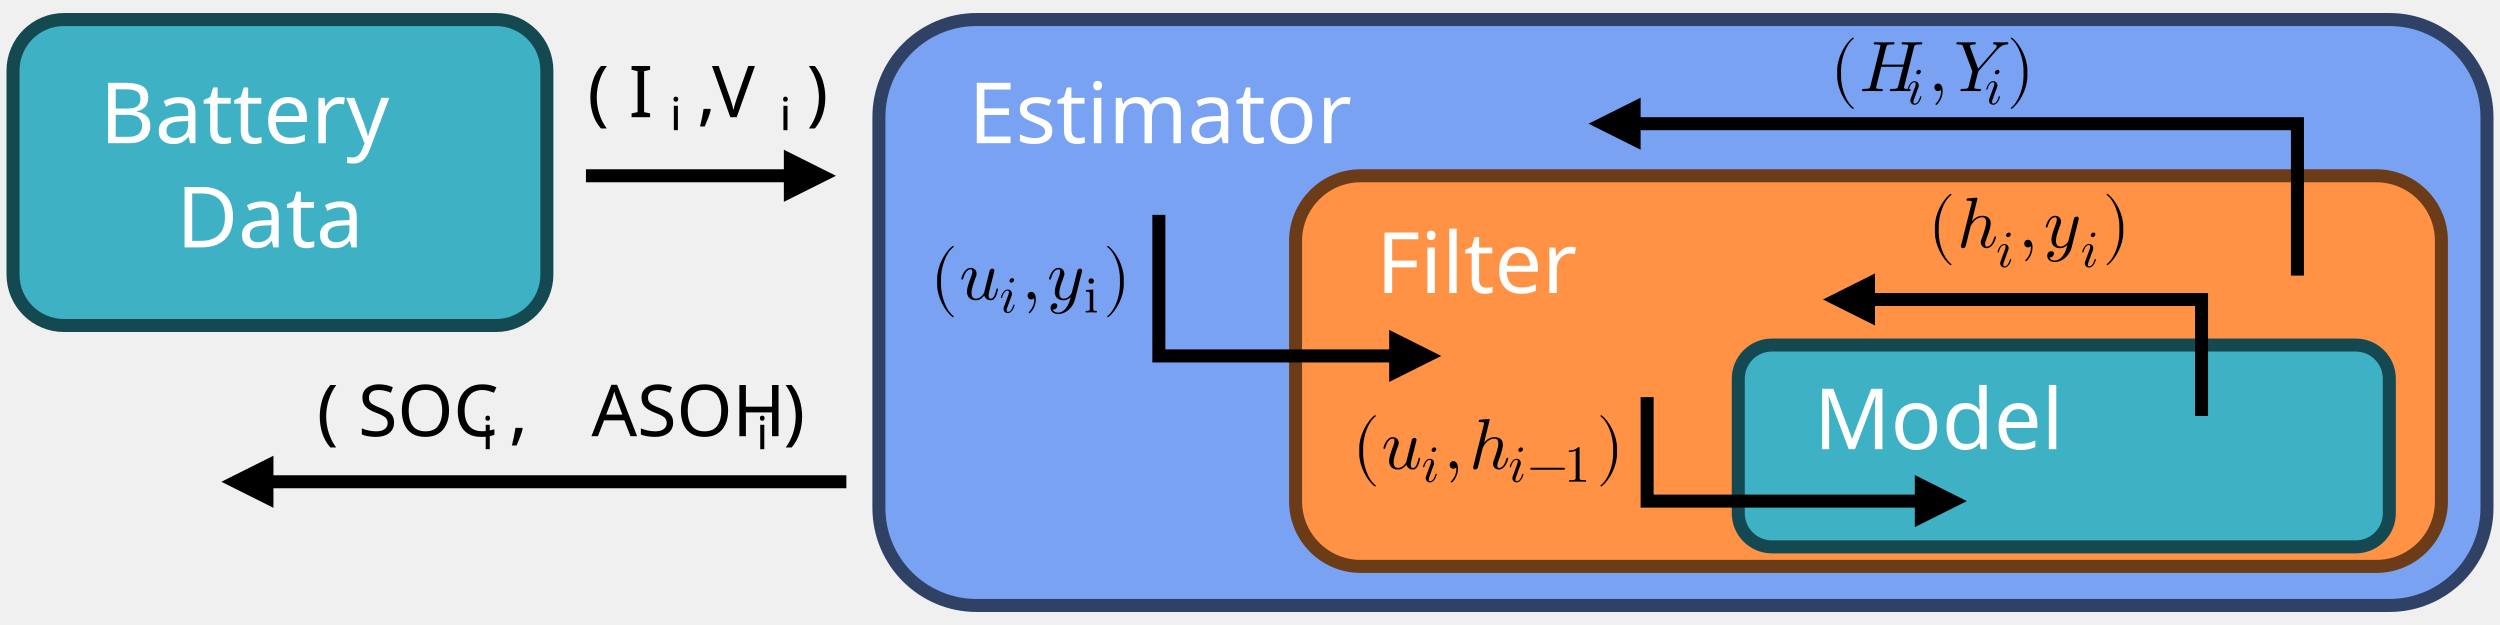
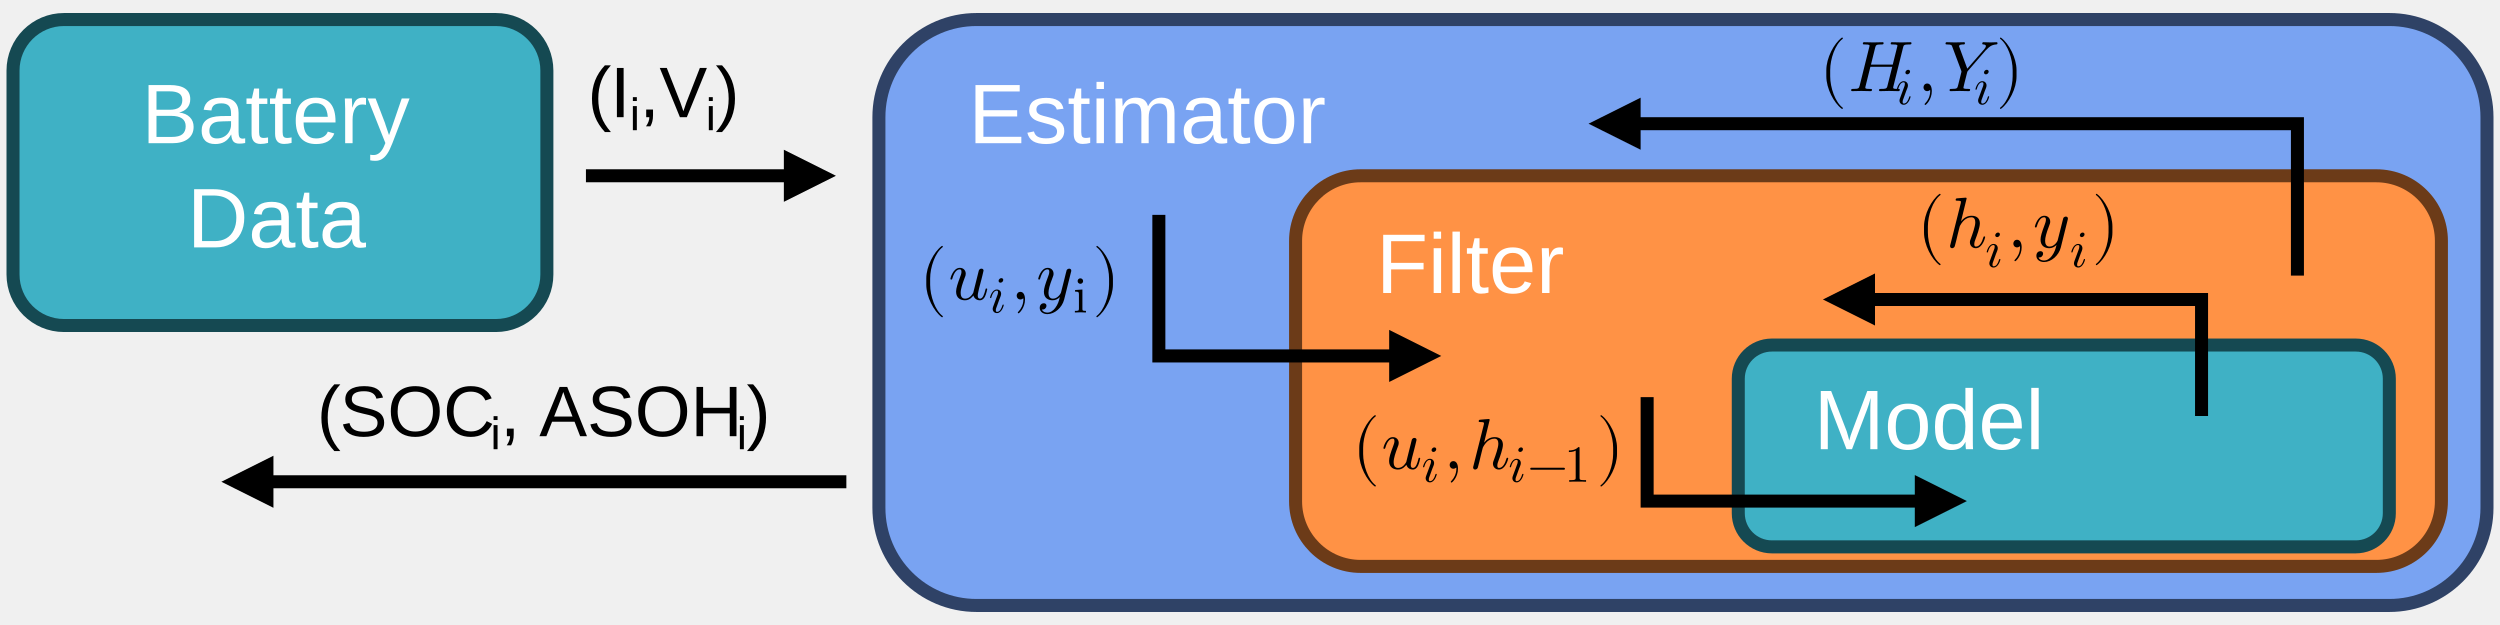
<svg xmlns="http://www.w3.org/2000/svg" width="384" height="96" overflow="hidden">
  <g>
    <rect x="0" y="0" width="384" height="96" fill="#FFFFFF" fill-opacity="0" />
    <path d="M135 18C135 9.716 141.716 3 150 3L367 3C375.284 3 382 9.716 382 18L382 78C382 86.284 375.284 93 367 93L150 93C141.716 93 135 86.284 135 78Z" stroke="#2F4266" stroke-width="2" stroke-miterlimit="8" fill="#79A3F2" fill-rule="evenodd" />
-     <text fill="#FFFFFF" font-family="Cascadia Code,Cascadia Code_MSFontService,sans-serif" font-weight="400" font-size="13" transform="translate(148.768 22)">Estimator</text>
+     <text fill="#FFFFFF" font-family="Arial,Arial_MSFontService,sans-serif" font-weight="400" font-size="13" transform="translate(148.768 22)">Estimator</text>
    <path d="M199 37C199 31.477 203.477 27 209 27L365 27C370.523 27 375 31.477 375 37L375 77C375 82.523 370.523 87 365 87L209 87C203.477 87 199 82.523 199 77Z" stroke="#6C3B18" stroke-width="2" stroke-miterlimit="8" fill="#FF9245" fill-rule="evenodd" />
-     <text fill="#FFFFFF" font-family="Cascadia Code,Cascadia Code_MSFontService,sans-serif" font-weight="400" font-size="13" transform="translate(211.395 45)">Filter</text>
+     <text fill="#FFFFFF" font-family="Arial,Arial_MSFontService,sans-serif" font-weight="400" font-size="13" transform="translate(211.395 45)">Filter</text>
    <path d="M267 58.167C267 55.313 269.313 53 272.167 53L361.833 53C364.687 53 367 55.313 367 58.167L367 78.833C367 81.687 364.687 84 361.833 84L272.167 84C269.313 84 267 81.687 267 78.833Z" stroke="#154952" stroke-width="2" stroke-miterlimit="8" fill="#3FB1C5" fill-rule="evenodd" />
-     <text fill="#FFFFFF" font-family="Cascadia Code,Cascadia Code_MSFontService,sans-serif" font-weight="400" font-size="13" transform="translate(278.609 69)">Model</text>
+     <text fill="#FFFFFF" font-family="Arial,Arial_MSFontService,sans-serif" font-weight="400" font-size="13" transform="translate(278.609 69)">Model</text>
    <path d="M0-1 18.897-1 18.897 51.491 16.897 51.491 16.897 0 17.897 1 0 1ZM21.897 50.158 17.897 58.158 13.897 50.158Z" transform="matrix(-1.83697e-16 -1 -1 1.83697e-16 338.158 63.8968)" />
    <path d="M0-1 16.966-1 16.966 42.448 14.966 42.448 14.966 0 15.966 1 0 1ZM19.966 41.114 15.966 49.114 11.966 41.114Z" transform="matrix(1.83697e-16 1 1 -1.83697e-16 253 61)" />
    <path d="M0-1 22.672-1 22.672 36.71 20.672 36.71 20.672 0 21.672 1 0 1ZM25.672 35.377 21.672 43.377 17.672 35.377Z" transform="matrix(1.83697e-16 1 1 -1.83697e-16 178 33)" />
    <path d="M0-1 24.337-1 24.337 102.219 22.337 102.219 22.337 0 23.337 1 0 1ZM27.337 100.885 23.337 108.885 19.337 100.885Z" transform="matrix(-1.83697e-16 -1 -1 1.83697e-16 352.885 42.3374)" />
    <path d="M2 10.834C2 6.507 5.507 3 9.833 3L76.166 3C80.493 3 84 6.507 84 10.834L84 42.166C84 46.493 80.493 50 76.166 50L9.833 50C5.507 50 2 46.493 2 42.166Z" stroke="#154952" stroke-width="2" stroke-miterlimit="8" fill="#3FB1C5" fill-rule="evenodd" />
-     <text fill="#FFFFFF" font-family="Cascadia Code,Cascadia Code_MSFontService,sans-serif" font-weight="400" font-size="13" transform="translate(15.3379 22)">Battery</text>
-     <text fill="#FFFFFF" font-family="Cascadia Code,Cascadia Code_MSFontService,sans-serif" font-weight="400" font-size="13" transform="translate(27.0846 38)">Data</text>
-     <text font-family="Cambria Math,Cambria Math_MSFontService,sans-serif" font-weight="400" font-size="11" transform="translate(142.835 46)">(</text>
-     <text font-family="Cambria Math,Cambria Math_MSFontService,sans-serif" font-weight="400" font-size="11" transform="translate(147.335 46)">𝑢</text>
-     <text font-family="Cambria Math,Cambria Math_MSFontService,sans-serif" font-weight="400" font-size="8" transform="translate(153.501 48)">𝑖</text>
-     <text font-family="Cambria Math,Cambria Math_MSFontService,sans-serif" font-weight="400" font-size="11" transform="translate(156.875 46)">,</text>
-     <text font-family="Cambria Math,Cambria Math_MSFontService,sans-serif" font-weight="400" font-size="11" transform="translate(160.821 46)">𝑦</text>
-     <text font-family="Cambria Math,Cambria Math_MSFontService,sans-serif" font-weight="400" font-size="8" transform="translate(166.501 48)">i</text>
-     <text font-family="Cambria Math,Cambria Math_MSFontService,sans-serif" font-weight="400" font-size="11" transform="translate(169.441 46)">)</text>
-     <text font-family="Cambria Math,Cambria Math_MSFontService,sans-serif" font-weight="400" font-size="11" transform="translate(281.081 14)">(</text>
-     <text font-family="Cambria Math,Cambria Math_MSFontService,sans-serif" font-weight="400" font-size="11" transform="translate(285.581 14)">𝐻</text>
-     <text font-family="Cambria Math,Cambria Math_MSFontService,sans-serif" font-weight="400" font-size="8" transform="translate(292.787 16)">𝑖</text>
-     <text font-family="Cambria Math,Cambria Math_MSFontService,sans-serif" font-weight="400" font-size="11" transform="translate(296.161 14)">,</text>
-     <text font-family="Cambria Math,Cambria Math_MSFontService,sans-serif" font-weight="400" font-size="11" transform="translate(300.107 14)">𝑌</text>
-     <text font-family="Cambria Math,Cambria Math_MSFontService,sans-serif" font-weight="400" font-size="8" transform="translate(304.861 16)">𝑖</text>
-     <text font-family="Cambria Math,Cambria Math_MSFontService,sans-serif" font-weight="400" font-size="11" transform="translate(308.234 14)">)</text>
-     <text font-family="Cambria Math,Cambria Math_MSFontService,sans-serif" font-weight="400" font-size="11" transform="translate(296.087 38)">(</text>
-     <text font-family="Cambria Math,Cambria Math_MSFontService,sans-serif" font-weight="400" font-size="11" transform="translate(300.587 38)">ℎ</text>
-     <text font-family="Cambria Math,Cambria Math_MSFontService,sans-serif" font-weight="400" font-size="8" transform="translate(306.587 41)">𝑖</text>
-     <text font-family="Cambria Math,Cambria Math_MSFontService,sans-serif" font-weight="400" font-size="11" transform="translate(309.96 38)">,</text>
-     <text font-family="Cambria Math,Cambria Math_MSFontService,sans-serif" font-weight="400" font-size="11" transform="translate(313.907 38)">𝑦</text>
-     <text font-family="Cambria Math,Cambria Math_MSFontService,sans-serif" font-weight="400" font-size="8" transform="translate(319.587 41)">𝑖</text>
-     <text font-family="Cambria Math,Cambria Math_MSFontService,sans-serif" font-weight="400" font-size="11" transform="translate(322.96 38)">)</text>
+     <text fill="#FFFFFF" font-family="Arial,Arial_MSFontService,sans-serif" font-weight="400" font-size="13" transform="translate(21.7546 22)">Battery</text>
+     <text fill="#FFFFFF" font-family="Arial,Arial_MSFontService,sans-serif" font-weight="400" font-size="13" transform="translate(28.7546 38)">Data</text>
+     <text font-family="Cambria Math,Cambria Math_MSFontService,sans-serif" font-weight="400" font-size="11" transform="translate(141.168 46)">(</text>
+     <text font-family="Cambria Math,Cambria Math_MSFontService,sans-serif" font-weight="400" font-size="11" transform="translate(145.668 46)">𝑢</text>
+     <text font-family="Cambria Math,Cambria Math_MSFontService,sans-serif" font-weight="400" font-size="8" transform="translate(151.835 48)">𝑖</text>
+     <text font-family="Cambria Math,Cambria Math_MSFontService,sans-serif" font-weight="400" font-size="11" transform="translate(155.208 46)">,</text>
+     <text font-family="Cambria Math,Cambria Math_MSFontService,sans-serif" font-weight="400" font-size="11" transform="translate(159.155 46)">𝑦</text>
+     <text font-family="Cambria Math,Cambria Math_MSFontService,sans-serif" font-weight="400" font-size="8" transform="translate(164.835 48)">i</text>
+     <text font-family="Cambria Math,Cambria Math_MSFontService,sans-serif" font-weight="400" font-size="11" transform="translate(167.775 46)">)</text>
+     <text font-family="Cambria Math,Cambria Math_MSFontService,sans-serif" font-weight="400" font-size="11" transform="translate(279.414 14)">(</text>
+     <text font-family="Cambria Math,Cambria Math_MSFontService,sans-serif" font-weight="400" font-size="11" transform="translate(283.914 14)">𝐻</text>
+     <text font-family="Cambria Math,Cambria Math_MSFontService,sans-serif" font-weight="400" font-size="8" transform="translate(291.121 16)">𝑖</text>
+     <text font-family="Cambria Math,Cambria Math_MSFontService,sans-serif" font-weight="400" font-size="11" transform="translate(294.494 14)">,</text>
+     <text font-family="Cambria Math,Cambria Math_MSFontService,sans-serif" font-weight="400" font-size="11" transform="translate(298.441 14)">𝑌</text>
+     <text font-family="Cambria Math,Cambria Math_MSFontService,sans-serif" font-weight="400" font-size="8" transform="translate(303.194 16)">𝑖</text>
+     <text font-family="Cambria Math,Cambria Math_MSFontService,sans-serif" font-weight="400" font-size="11" transform="translate(306.567 14)">)</text>
+     <text font-family="Cambria Math,Cambria Math_MSFontService,sans-serif" font-weight="400" font-size="11" transform="translate(294.42 38)">(</text>
+     <text font-family="Cambria Math,Cambria Math_MSFontService,sans-serif" font-weight="400" font-size="11" transform="translate(298.92 38)">ℎ</text>
+     <text font-family="Cambria Math,Cambria Math_MSFontService,sans-serif" font-weight="400" font-size="8" transform="translate(304.92 41)">𝑖</text>
+     <text font-family="Cambria Math,Cambria Math_MSFontService,sans-serif" font-weight="400" font-size="11" transform="translate(308.294 38)">,</text>
+     <text font-family="Cambria Math,Cambria Math_MSFontService,sans-serif" font-weight="400" font-size="11" transform="translate(312.24 38)">𝑦</text>
+     <text font-family="Cambria Math,Cambria Math_MSFontService,sans-serif" font-weight="400" font-size="8" transform="translate(317.92 41)">𝑖</text>
+     <text font-family="Cambria Math,Cambria Math_MSFontService,sans-serif" font-weight="400" font-size="11" transform="translate(321.294 38)">)</text>
    <text font-family="Cambria Math,Cambria Math_MSFontService,sans-serif" font-weight="400" font-size="11" transform="translate(207.674 72)">(</text>
    <text font-family="Cambria Math,Cambria Math_MSFontService,sans-serif" font-weight="400" font-size="11" transform="translate(212.174 72)">𝑢</text>
    <text font-family="Cambria Math,Cambria Math_MSFontService,sans-serif" font-weight="400" font-size="8" transform="translate(218.341 74)">𝑖</text>
    <text font-family="Cambria Math,Cambria Math_MSFontService,sans-serif" font-weight="400" font-size="11" transform="translate(221.714 72)">,</text>
    <text font-family="Cambria Math,Cambria Math_MSFontService,sans-serif" font-weight="400" font-size="11" transform="translate(225.661 72)">ℎ</text>
    <text font-family="Cambria Math,Cambria Math_MSFontService,sans-serif" font-weight="400" font-size="8" transform="translate(231.661 74)">𝑖</text>
    <text font-family="Cambria Math,Cambria Math_MSFontService,sans-serif" font-weight="400" font-size="8" transform="translate(234.594 74)">−</text>
    <text font-family="Cambria Math,Cambria Math_MSFontService,sans-serif" font-weight="400" font-size="8" transform="translate(240.261 74)">1</text>
    <text font-family="Cambria Math,Cambria Math_MSFontService,sans-serif" font-weight="400" font-size="11" transform="translate(245.201 72)">)</text>
    <path d="M90 26 121.733 26 121.733 28 90 28ZM120.4 23 128.4 27 120.4 31Z" />
-     <text font-family="Cascadia Code,Cascadia Code_MSFontService,sans-serif" font-weight="400" font-size="11" transform="translate(90.2403 18)">(</text>
-     <text font-family="Cascadia Code,Cascadia Code_MSFontService,sans-serif" font-weight="400" font-size="11" transform="translate(96.5736 18)">I</text>
-     <text font-family="Cascadia Code,Cascadia Code_MSFontService,sans-serif" font-weight="400" font-size="7" transform="translate(102.907 20)">i</text>
-     <text font-family="Cascadia Code,Cascadia Code_MSFontService,sans-serif" font-weight="400" font-size="11" transform="translate(107.074 18)">,V</text>
-     <text font-family="Cascadia Code,Cascadia Code_MSFontService,sans-serif" font-weight="400" font-size="7" transform="translate(119.74 20)">i</text>
-     <text font-family="Cascadia Code,Cascadia Code_MSFontService,sans-serif" font-weight="400" font-size="11" transform="translate(123.907 18)">)</text>
-     <text font-family="Cascadia Code,Cascadia Code_MSFontService,sans-serif" font-weight="400" font-size="11" transform="translate(48.6782 67)">(</text>
-     <text font-family="Cascadia Code,Cascadia Code_MSFontService,sans-serif" font-weight="400" font-size="11" transform="translate(55.0115 67)">SOC</text>
-     <text font-family="Cascadia Code,Cascadia Code_MSFontService,sans-serif" font-weight="400" font-size="7" transform="translate(74.0116 69)">i</text>
-     <text font-family="Cascadia Code,Cascadia Code_MSFontService,sans-serif" font-weight="400" font-size="11" transform="translate(78.1782 67)">,</text>
-     <text font-family="Cascadia Code,Cascadia Code_MSFontService,sans-serif" font-weight="400" font-size="11" transform="translate(90.8449 67)">ASOH</text>
-     <text font-family="Cascadia Code,Cascadia Code_MSFontService,sans-serif" font-weight="400" font-size="7" transform="translate(116.178 69)">i</text>
-     <text font-family="Cascadia Code,Cascadia Code_MSFontService,sans-serif" font-weight="400" font-size="11" transform="translate(120.345 67)">)</text>
+     <text font-family="Arial,Arial_MSFontService,sans-serif" font-weight="400" font-size="11" transform="translate(90.2403 18)">(</text>
+     <text font-family="Arial,Arial_MSFontService,sans-serif" font-weight="400" font-size="11" transform="translate(93.7403 18)">I</text>
+     <text font-family="Arial,Arial_MSFontService,sans-serif" font-weight="400" font-size="7" transform="translate(96.7403 20)">i</text>
+     <text font-family="Arial,Arial_MSFontService,sans-serif" font-weight="400" font-size="11" transform="translate(98.2403 18)">,V</text>
+     <text font-family="Arial,Arial_MSFontService,sans-serif" font-weight="400" font-size="7" transform="translate(108.407 20)">i</text>
+     <text font-family="Arial,Arial_MSFontService,sans-serif" font-weight="400" font-size="11" transform="translate(109.907 18)">)</text>
+     <text font-family="Arial,Arial_MSFontService,sans-serif" font-weight="400" font-size="11" transform="translate(48.6782 67)">(</text>
+     <text font-family="Arial,Arial_MSFontService,sans-serif" font-weight="400" font-size="11" transform="translate(52.1782 67)">SOC</text>
+     <text font-family="Arial,Arial_MSFontService,sans-serif" font-weight="400" font-size="7" transform="translate(75.3449 69)">i</text>
+     <text font-family="Arial,Arial_MSFontService,sans-serif" font-weight="400" font-size="11" transform="translate(76.8449 67)">,</text>
+     <text font-family="Arial,Arial_MSFontService,sans-serif" font-weight="400" font-size="11" transform="translate(82.8449 67)">ASOH</text>
+     <text font-family="Arial,Arial_MSFontService,sans-serif" font-weight="400" font-size="7" transform="translate(113.178 69)">i</text>
+     <text font-family="Arial,Arial_MSFontService,sans-serif" font-weight="400" font-size="11" transform="translate(114.678 67)">)</text>
    <path d="M1.09361e-06-1 89.333-1 89.333 1-1.09361e-06 1ZM88-4 96 0 88 4Z" transform="matrix(-1 0 0 1 130 74)" />
  </g>
</svg>
